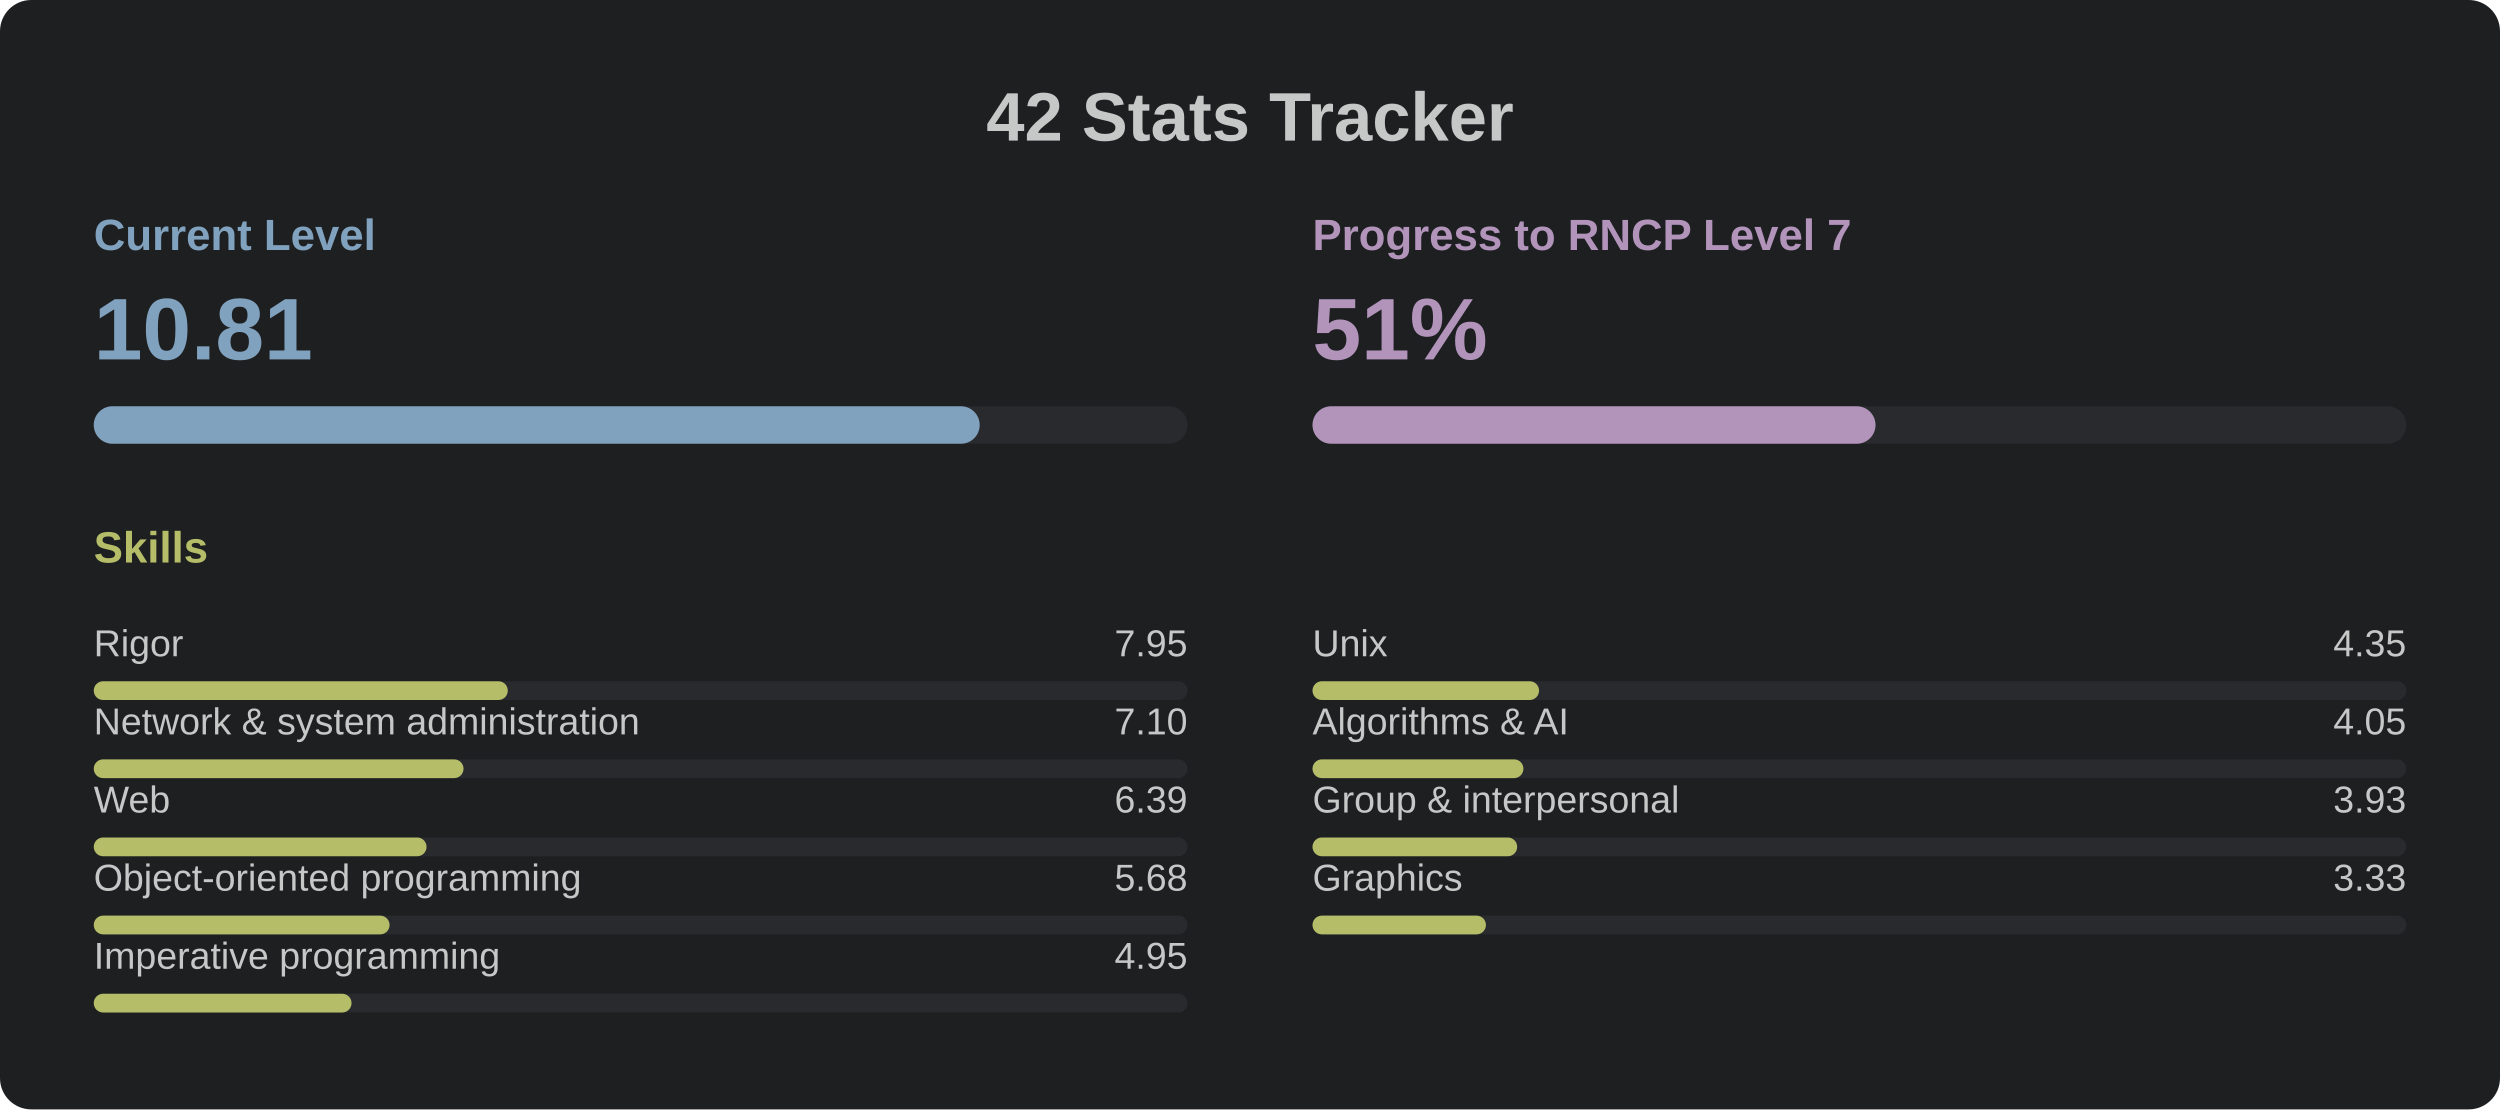
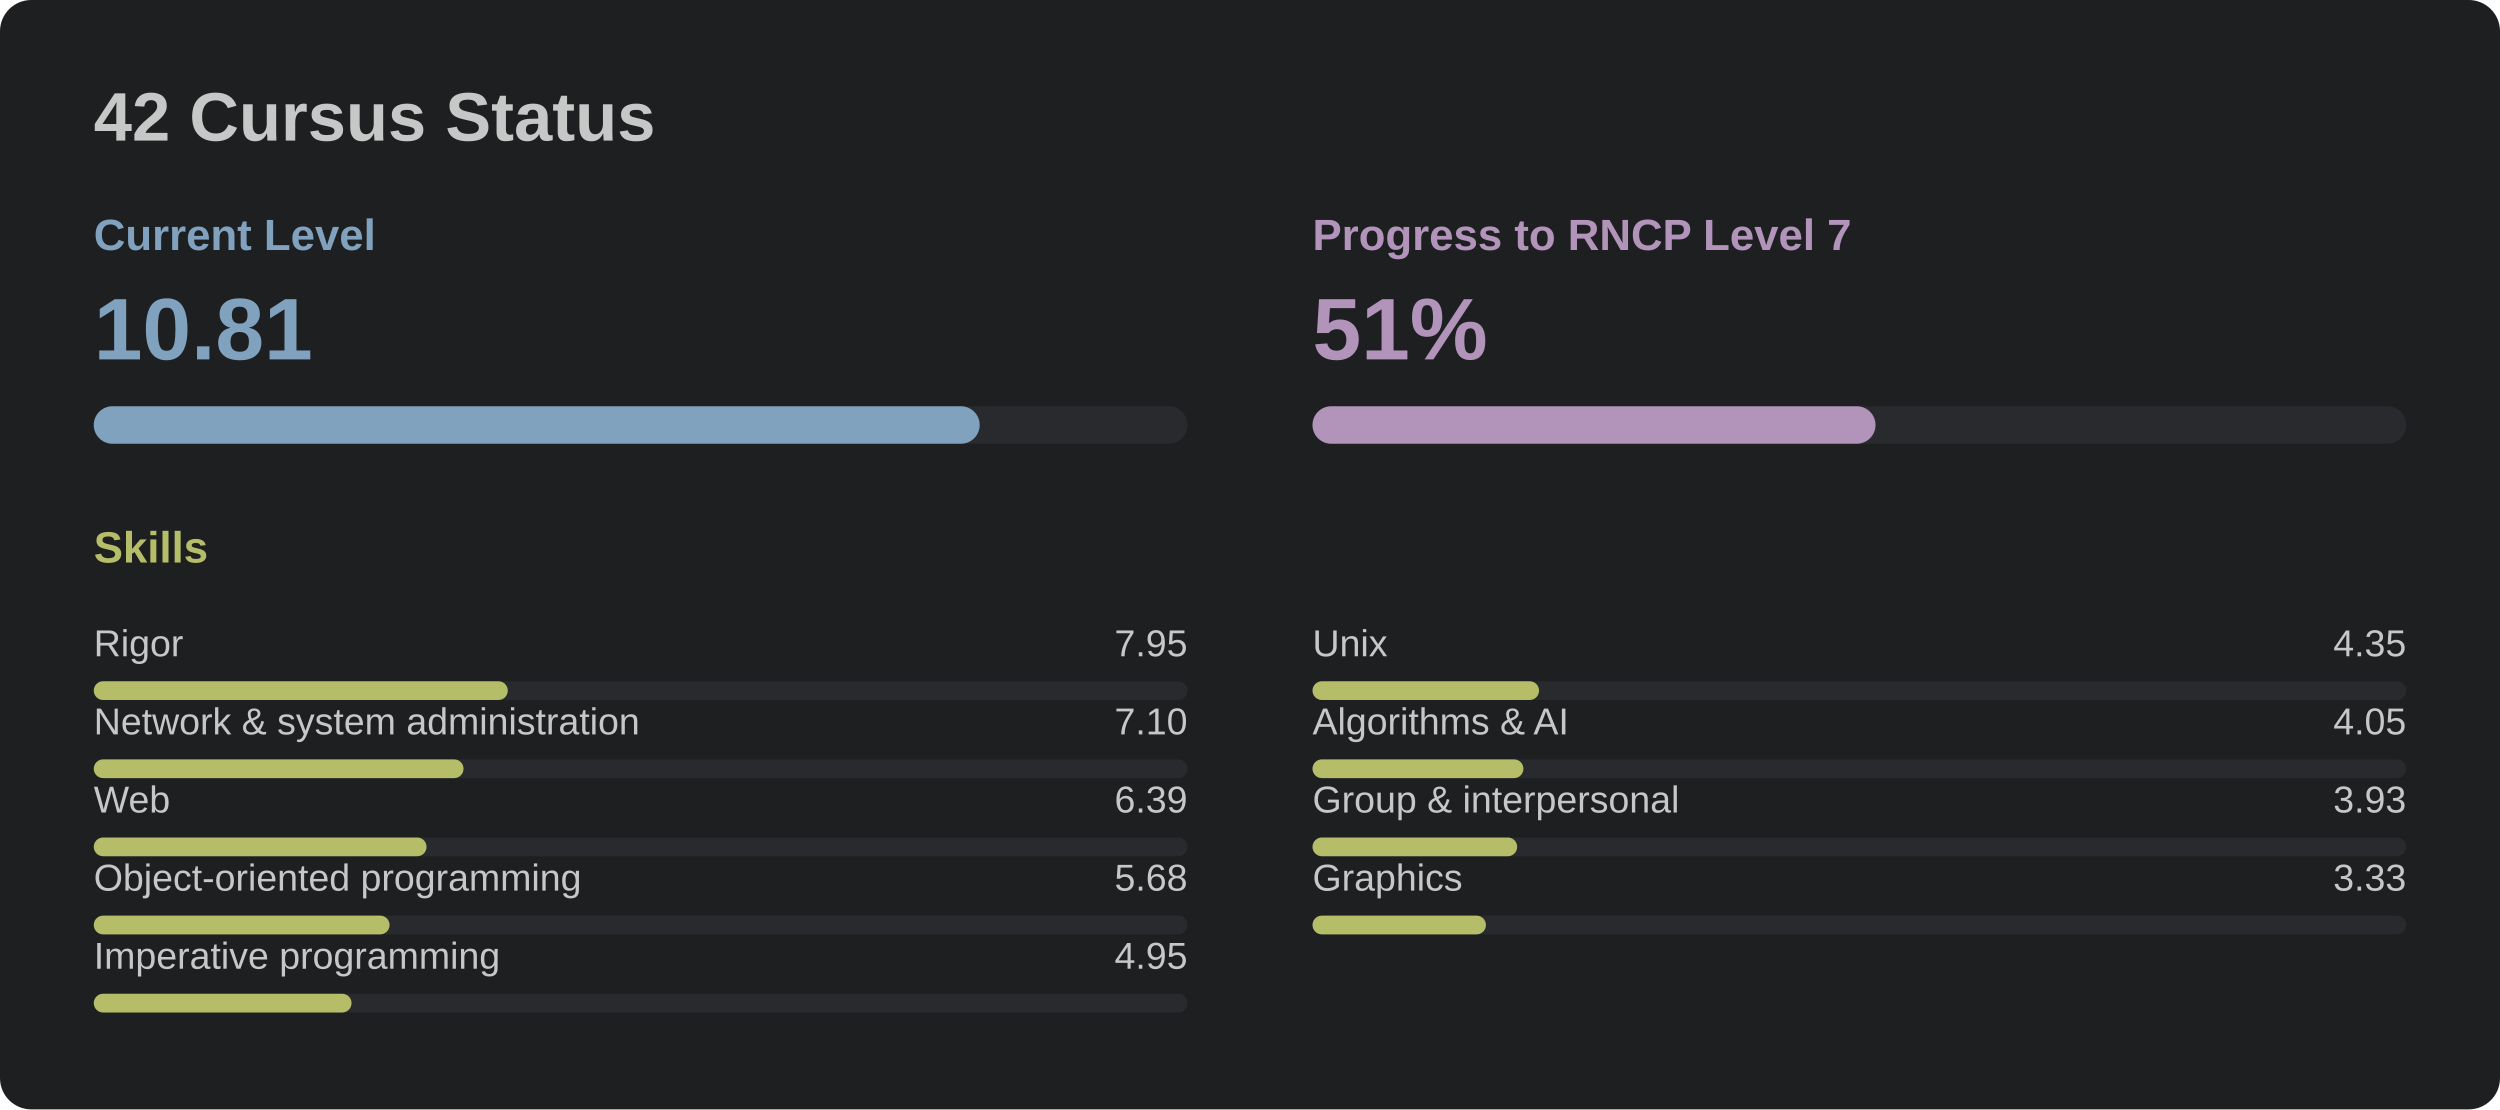
<svg xmlns="http://www.w3.org/2000/svg" width="800" height="355" viewBox="0 0 800 355" fill="none">
  <rect width="800" height="355" rx="10" fill="#1d1f21" />
-   <text x="400.0" y="45" text-anchor="middle" font-family="'Segoe UI', Arial, sans-serif" font-size="22" font-weight="600" fill="#c5c8c6">42 Stats Tracker</text>
+   <text x="30" y="45" font-family="'Segoe UI', Arial, sans-serif" font-size="22" font-weight="600" fill="#c5c8c6">42 Cursus Status</text>
  <g transform="translate(30, 80)">
    <text y="0" font-family="'Segoe UI', Arial, sans-serif" font-size="14" font-weight="600" fill="#81a2be" style="text-transform: uppercase;">Current Level</text>
    <text y="35" font-family="'Segoe UI', Arial, sans-serif" font-size="28" font-weight="700" fill="#81a2be">10.81</text>
    <rect y="50" width="350" height="12" rx="6" fill="#282a2e" />
    <rect y="50" width="283.5" height="12" rx="6" fill="#81a2be" />
  </g>
  <g transform="translate(420, 80)">
    <text y="0" font-family="'Segoe UI', Arial, sans-serif" font-size="14" font-weight="600" fill="#b294bb" style="text-transform: uppercase;">Progress to RNCP Level 7</text>
    <text y="35" font-family="'Segoe UI', Arial, sans-serif" font-size="28" font-weight="700" fill="#b294bb">51%</text>
    <rect y="50" width="350" height="12" rx="6" fill="#282a2e" />
    <rect y="50" width="180.167" height="12" rx="6" fill="#b294bb" />
  </g>
  <g transform="translate(30, 180)">
    <text y="0" font-family="'Segoe UI', Arial, sans-serif" font-size="14" font-weight="600" fill="#b5bd68" style="text-transform: uppercase;">Skills</text>
    <g transform="translate(0, 30)">
      <text font-family="'Segoe UI', Arial, sans-serif" font-size="12" fill="#c5c8c6">Rigor</text>
      <text x="350" text-anchor="end" font-family="'Segoe UI', Arial, sans-serif" font-size="12" fill="#c5c8c6">7.95</text>
      <rect y="8" width="350" height="6" rx="3" fill="#282a2e" />
      <rect y="8" width="132.5" height="6" rx="3" fill="#b5bd68" />
    </g>
    <g transform="translate(390, 30)">
      <text font-family="'Segoe UI', Arial, sans-serif" font-size="12" fill="#c5c8c6">Unix</text>
      <text x="350" text-anchor="end" font-family="'Segoe UI', Arial, sans-serif" font-size="12" fill="#c5c8c6">4.35</text>
      <rect y="8" width="350" height="6" rx="3" fill="#282a2e" />
      <rect y="8" width="72.5" height="6" rx="3" fill="#b5bd68" />
    </g>
    <g transform="translate(0, 55)">
      <text font-family="'Segoe UI', Arial, sans-serif" font-size="12" fill="#c5c8c6">Network &amp; system administration</text>
      <text x="350" text-anchor="end" font-family="'Segoe UI', Arial, sans-serif" font-size="12" fill="#c5c8c6">7.10</text>
      <rect y="8" width="350" height="6" rx="3" fill="#282a2e" />
      <rect y="8" width="118.333" height="6" rx="3" fill="#b5bd68" />
    </g>
    <g transform="translate(390, 55)">
      <text font-family="'Segoe UI', Arial, sans-serif" font-size="12" fill="#c5c8c6">Algorithms &amp; AI</text>
      <text x="350" text-anchor="end" font-family="'Segoe UI', Arial, sans-serif" font-size="12" fill="#c5c8c6">4.05</text>
      <rect y="8" width="350" height="6" rx="3" fill="#282a2e" />
      <rect y="8" width="67.5" height="6" rx="3" fill="#b5bd68" />
    </g>
    <g transform="translate(0, 80)">
      <text font-family="'Segoe UI', Arial, sans-serif" font-size="12" fill="#c5c8c6">Web</text>
      <text x="350" text-anchor="end" font-family="'Segoe UI', Arial, sans-serif" font-size="12" fill="#c5c8c6">6.39</text>
      <rect y="8" width="350" height="6" rx="3" fill="#282a2e" />
      <rect y="8" width="106.5" height="6" rx="3" fill="#b5bd68" />
    </g>
    <g transform="translate(390, 80)">
      <text font-family="'Segoe UI', Arial, sans-serif" font-size="12" fill="#c5c8c6">Group &amp; interpersonal</text>
      <text x="350" text-anchor="end" font-family="'Segoe UI', Arial, sans-serif" font-size="12" fill="#c5c8c6">3.93</text>
      <rect y="8" width="350" height="6" rx="3" fill="#282a2e" />
      <rect y="8" width="65.5" height="6" rx="3" fill="#b5bd68" />
    </g>
    <g transform="translate(0, 105)">
      <text font-family="'Segoe UI', Arial, sans-serif" font-size="12" fill="#c5c8c6">Object-oriented programming</text>
      <text x="350" text-anchor="end" font-family="'Segoe UI', Arial, sans-serif" font-size="12" fill="#c5c8c6">5.68</text>
      <rect y="8" width="350" height="6" rx="3" fill="#282a2e" />
      <rect y="8" width="94.667" height="6" rx="3" fill="#b5bd68" />
    </g>
    <g transform="translate(390, 105)">
      <text font-family="'Segoe UI', Arial, sans-serif" font-size="12" fill="#c5c8c6">Graphics</text>
      <text x="350" text-anchor="end" font-family="'Segoe UI', Arial, sans-serif" font-size="12" fill="#c5c8c6">3.33</text>
      <rect y="8" width="350" height="6" rx="3" fill="#282a2e" />
      <rect y="8" width="55.5" height="6" rx="3" fill="#b5bd68" />
    </g>
    <g transform="translate(0, 130)">
      <text font-family="'Segoe UI', Arial, sans-serif" font-size="12" fill="#c5c8c6">Imperative programming</text>
      <text x="350" text-anchor="end" font-family="'Segoe UI', Arial, sans-serif" font-size="12" fill="#c5c8c6">4.95</text>
      <rect y="8" width="350" height="6" rx="3" fill="#282a2e" />
      <rect y="8" width="82.5" height="6" rx="3" fill="#b5bd68" />
    </g>
  </g>
</svg>
